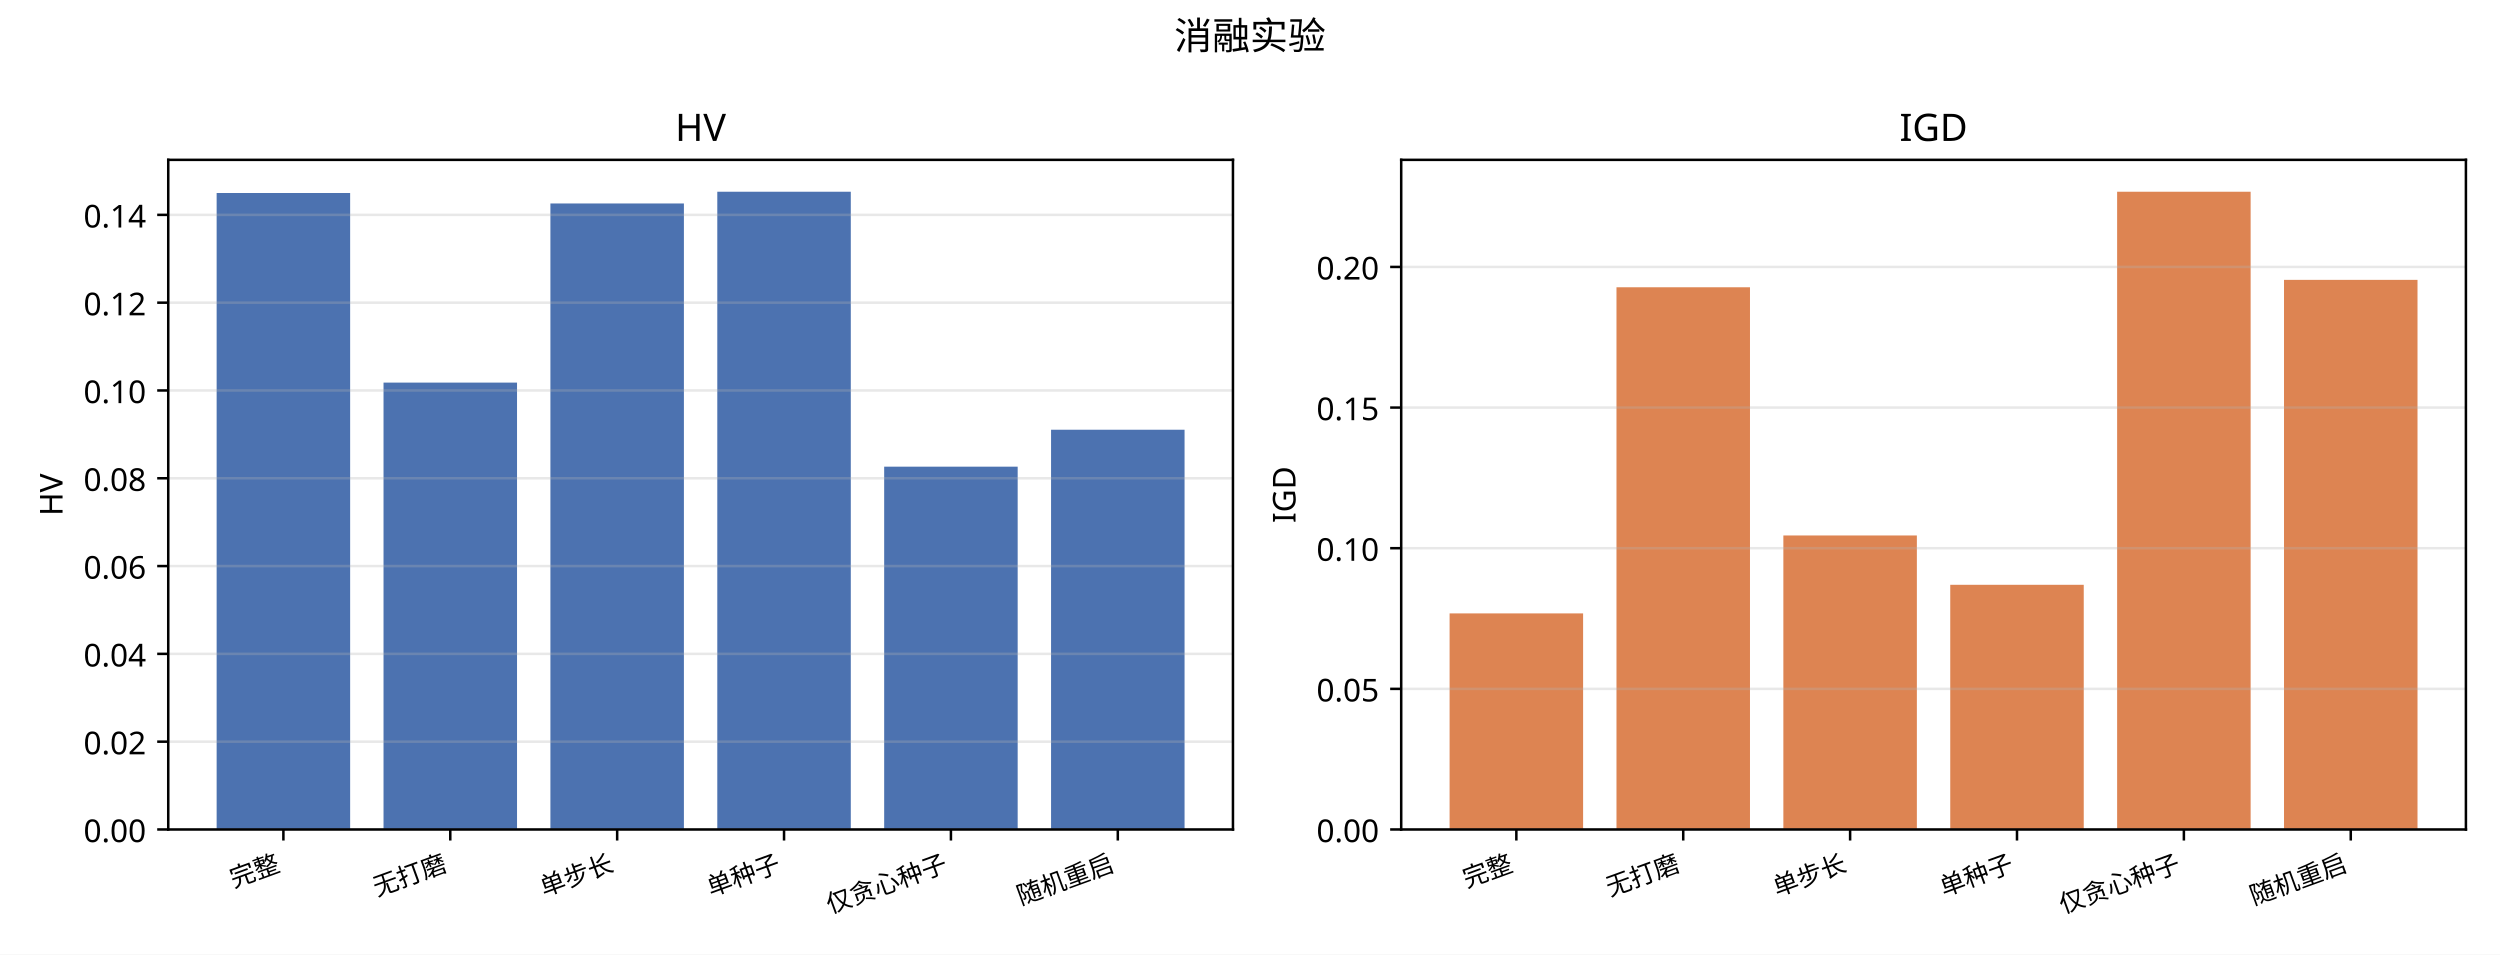
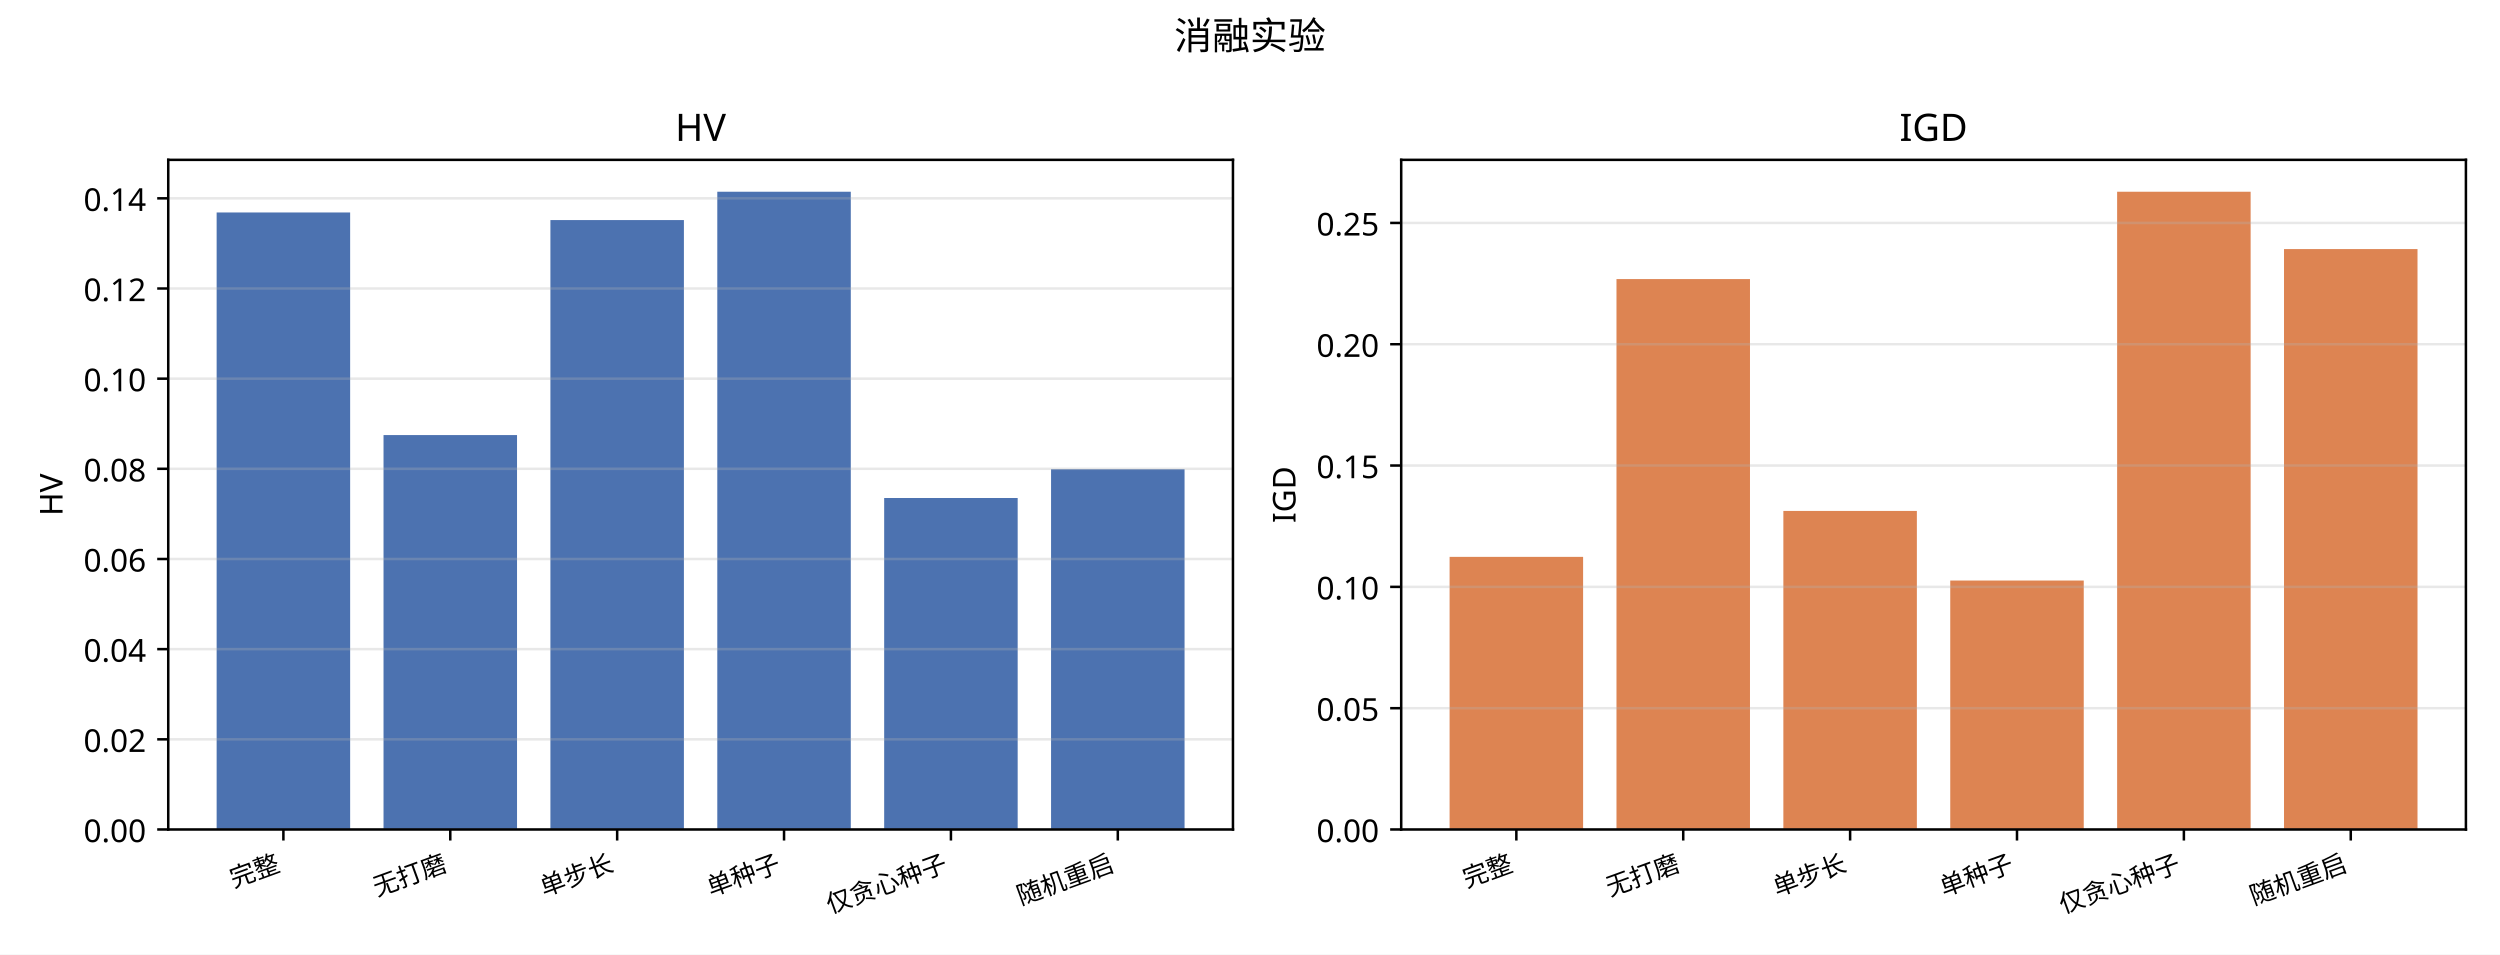
<svg xmlns="http://www.w3.org/2000/svg" xmlns:xlink="http://www.w3.org/1999/xlink" width="792pt" height="302.4pt" viewBox="0 0 792 302.4" version="1.1">
  <defs>
    <style type="text/css">*{stroke-linejoin: round; stroke-linecap: butt}</style>
  </defs>
  <g id="figure_1">
    <g id="patch_1">
      <path d="M 0 302.4  L 792 302.4  L 792 0  L 0 0  z " style="fill: #ffffff" />
    </g>
    <g id="axes_1">
      <g id="patch_2">
        <path d="M 53.3 262.783  L 390.6 262.783  L 390.6 50.64  L 53.3 50.64  z " style="fill: #ffffff" />
      </g>
      <g id="patch_3">
-         <path d="M 68.632 262.783  L 110.926 262.783  L 110.926 61.136  L 68.632 61.136  z " clip-path="url(#p4e8c109cfb)" style="fill: #4c72b0" />
+         <path d="M 68.632 262.783  L 110.926 262.783  L 110.926 67.307  L 68.632 67.307  z " clip-path="url(#p0844b8c1b6)" style="fill: #4c72b0" />
      </g>
      <g id="patch_4">
-         <path d="M 121.5 262.783  L 163.795 262.783  L 163.795 121.21  L 121.5 121.21  z " clip-path="url(#p4e8c109cfb)" style="fill: #4c72b0" />
+         <path d="M 121.5 262.783  L 163.795 262.783  L 163.795 137.822  L 121.5 137.822  z " clip-path="url(#p0844b8c1b6)" style="fill: #4c72b0" />
      </g>
      <g id="patch_5">
-         <path d="M 174.368 262.783  L 216.663 262.783  L 216.663 64.458  L 174.368 64.458  z " clip-path="url(#p4e8c109cfb)" style="fill: #4c72b0" />
+         <path d="M 174.368 262.783  L 216.663 262.783  L 216.663 69.722  L 174.368 69.722  z " clip-path="url(#p0844b8c1b6)" style="fill: #4c72b0" />
      </g>
      <g id="patch_6">
-         <path d="M 227.237 262.783  L 269.532 262.783  L 269.532 60.742  L 227.237 60.742  z " clip-path="url(#p4e8c109cfb)" style="fill: #4c72b0" />
+         <path d="M 227.237 262.783  L 269.532 262.783  L 269.532 60.742  L 227.237 60.742  z " clip-path="url(#p0844b8c1b6)" style="fill: #4c72b0" />
      </g>
      <g id="patch_7">
-         <path d="M 280.105 262.783  L 322.4 262.783  L 322.4 147.846  L 280.105 147.846  z " clip-path="url(#p4e8c109cfb)" style="fill: #4c72b0" />
+         <path d="M 280.105 262.783  L 322.4 262.783  L 322.4 157.776  L 280.105 157.776  z " clip-path="url(#p0844b8c1b6)" style="fill: #4c72b0" />
      </g>
      <g id="patch_8">
-         <path d="M 332.974 262.783  L 375.268 262.783  L 375.268 136.134  L 332.974 136.134  z " clip-path="url(#p4e8c109cfb)" style="fill: #4c72b0" />
+         <path d="M 332.974 262.783  L 375.268 262.783  L 375.268 148.638  L 332.974 148.638  z " clip-path="url(#p0844b8c1b6)" style="fill: #4c72b0" />
      </g>
      <g id="matplotlib.axis_1">
        <g id="xtick_1">
          <g id="line2d_1">
            <defs>
-               <path id="m594e5e1e7c" d="M 0 0  L 0 3.5  " style="stroke: #000000; stroke-width: 0.8" />
+               <path id="m4f98da9473" d="M 0 0  L 0 3.5  " style="stroke: #000000; stroke-width: 0.8" />
            </defs>
            <g>
-               <use xlink:href="#m594e5e1e7c" x="89.779" y="262.783" style="stroke: #000000; stroke-width: 0.8" />
+               <use xlink:href="#m4f98da9473" x="89.779" y="262.783" style="stroke: #000000; stroke-width: 0.8" />
            </g>
          </g>
          <g id="text_1">
            <text style="font-size: 8px; font-family: 'Microsoft YaHei', 'SimHei', 'SimSun', sans-serif" transform="translate(74.06388 281.2648) rotate(-20)">完整</text>
          </g>
        </g>
        <g id="xtick_2">
          <g id="line2d_2">
            <g>
-               <use xlink:href="#m594e5e1e7c" x="142.647" y="262.783" style="stroke: #000000; stroke-width: 0.8" />
+               <use xlink:href="#m4f98da9473" x="142.647" y="262.783" style="stroke: #000000; stroke-width: 0.8" />
            </g>
          </g>
          <g id="text_2">
            <text style="font-size: 8px; font-family: 'Microsoft YaHei', 'SimHei', 'SimSun', sans-serif" transform="translate(119.4147 284.001) rotate(-20)">无打磨</text>
          </g>
        </g>
        <g id="xtick_3">
          <g id="line2d_3">
            <g>
-               <use xlink:href="#m594e5e1e7c" x="195.516" y="262.783" style="stroke: #000000; stroke-width: 0.8" />
+               <use xlink:href="#m4f98da9473" x="195.516" y="262.783" style="stroke: #000000; stroke-width: 0.8" />
            </g>
          </g>
          <g id="text_3">
            <text style="font-size: 8px; font-family: 'Microsoft YaHei', 'SimHei', 'SimSun', sans-serif" transform="translate(172.283 284.001) rotate(-20)">单步长</text>
          </g>
        </g>
        <g id="xtick_4">
          <g id="line2d_4">
            <g>
-               <use xlink:href="#m594e5e1e7c" x="248.384" y="262.783" style="stroke: #000000; stroke-width: 0.8" />
+               <use xlink:href="#m4f98da9473" x="248.384" y="262.783" style="stroke: #000000; stroke-width: 0.8" />
            </g>
          </g>
          <g id="text_4">
            <text style="font-size: 8px; font-family: 'Microsoft YaHei', 'SimHei', 'SimSun', sans-serif" transform="translate(225.1514 284.001) rotate(-20)">单种子</text>
          </g>
        </g>
        <g id="xtick_5">
          <g id="line2d_5">
            <g>
-               <use xlink:href="#m594e5e1e7c" x="301.253" y="262.783" style="stroke: #000000; stroke-width: 0.8" />
+               <use xlink:href="#m4f98da9473" x="301.253" y="262.783" style="stroke: #000000; stroke-width: 0.8" />
            </g>
          </g>
          <g id="text_5">
            <text style="font-size: 8px; font-family: 'Microsoft YaHei', 'SimHei', 'SimSun', sans-serif" transform="translate(262.9846 289.4733) rotate(-20)">仅贪心种子</text>
          </g>
        </g>
        <g id="xtick_6">
          <g id="line2d_6">
            <g>
-               <use xlink:href="#m594e5e1e7c" x="354.121" y="262.783" style="stroke: #000000; stroke-width: 0.8" />
+               <use xlink:href="#m4f98da9473" x="354.121" y="262.783" style="stroke: #000000; stroke-width: 0.8" />
            </g>
          </g>
          <g id="text_6">
            <text style="font-size: 8px; font-family: 'Microsoft YaHei', 'SimHei', 'SimSun', sans-serif" transform="translate(323.3705 286.7371) rotate(-20)">随机重启</text>
          </g>
        </g>
      </g>
      <g id="matplotlib.axis_2">
        <g id="ytick_1">
          <g id="line2d_7">
-             <path d="M 53.3 262.783  L 390.6 262.783  " clip-path="url(#p4e8c109cfb)" style="fill: none; stroke: #b0b0b0; stroke-opacity: 0.3; stroke-width: 0.8; stroke-linecap: square" />
+             <path d="M 53.3 262.783  L 390.6 262.783  " clip-path="url(#p0844b8c1b6)" style="fill: none; stroke: #b0b0b0; stroke-opacity: 0.3; stroke-width: 0.8; stroke-linecap: square" />
          </g>
          <g id="line2d_8">
            <defs>
-               <path id="m2e55babaed" d="M 0 0  L -3.5 0  " style="stroke: #000000; stroke-width: 0.8" />
+               <path id="m9dd3c03530" d="M 0 0  L -3.5 0  " style="stroke: #000000; stroke-width: 0.8" />
            </defs>
            <g>
-               <use xlink:href="#m2e55babaed" x="53.3" y="262.783" style="stroke: #000000; stroke-width: 0.8" />
+               <use xlink:href="#m9dd3c03530" x="53.3" y="262.783" style="stroke: #000000; stroke-width: 0.8" />
            </g>
          </g>
          <g id="text_7">
            <text style="font-size: 10px; font-family: 'Microsoft YaHei', 'SimHei', 'SimSun', sans-serif; text-anchor: end" x="46.3" y="266.78" transform="rotate(-0 46.3 266.78)">0.00</text>
          </g>
        </g>
        <g id="ytick_2">
          <g id="line2d_9">
-             <path d="M 53.3 234.968  L 390.6 234.968  " clip-path="url(#p4e8c109cfb)" style="fill: none; stroke: #b0b0b0; stroke-opacity: 0.3; stroke-width: 0.8; stroke-linecap: square" />
+             <path d="M 53.3 234.218  L 390.6 234.218  " clip-path="url(#p0844b8c1b6)" style="fill: none; stroke: #b0b0b0; stroke-opacity: 0.3; stroke-width: 0.8; stroke-linecap: square" />
          </g>
          <g id="line2d_10">
            <g>
-               <use xlink:href="#m2e55babaed" x="53.3" y="234.968" style="stroke: #000000; stroke-width: 0.8" />
+               <use xlink:href="#m9dd3c03530" x="53.3" y="234.218" style="stroke: #000000; stroke-width: 0.8" />
            </g>
          </g>
          <g id="text_8">
-             <text style="font-size: 10px; font-family: 'Microsoft YaHei', 'SimHei', 'SimSun', sans-serif; text-anchor: end" x="46.3" y="238.965" transform="rotate(-0 46.3 238.9646)">0.02</text>
+             <text style="font-size: 10px; font-family: 'Microsoft YaHei', 'SimHei', 'SimSun', sans-serif; text-anchor: end" x="46.3" y="238.215" transform="rotate(-0 46.3 238.2153)">0.02</text>
          </g>
        </g>
        <g id="ytick_3">
          <g id="line2d_11">
-             <path d="M 53.3 207.152  L 390.6 207.152  " clip-path="url(#p4e8c109cfb)" style="fill: none; stroke: #b0b0b0; stroke-opacity: 0.3; stroke-width: 0.8; stroke-linecap: square" />
+             <path d="M 53.3 205.654  L 390.6 205.654  " clip-path="url(#p0844b8c1b6)" style="fill: none; stroke: #b0b0b0; stroke-opacity: 0.3; stroke-width: 0.8; stroke-linecap: square" />
          </g>
          <g id="line2d_12">
            <g>
-               <use xlink:href="#m2e55babaed" x="53.3" y="207.152" style="stroke: #000000; stroke-width: 0.8" />
+               <use xlink:href="#m9dd3c03530" x="53.3" y="205.654" style="stroke: #000000; stroke-width: 0.8" />
            </g>
          </g>
          <g id="text_9">
-             <text style="font-size: 10px; font-family: 'Microsoft YaHei', 'SimHei', 'SimSun', sans-serif; text-anchor: end" x="46.3" y="211.149" transform="rotate(-0 46.3 211.1492)">0.04</text>
+             <text style="font-size: 10px; font-family: 'Microsoft YaHei', 'SimHei', 'SimSun', sans-serif; text-anchor: end" x="46.3" y="209.651" transform="rotate(-0 46.3 209.6506)">0.04</text>
          </g>
        </g>
        <g id="ytick_4">
          <g id="line2d_13">
-             <path d="M 53.3 179.337  L 390.6 179.337  " clip-path="url(#p4e8c109cfb)" style="fill: none; stroke: #b0b0b0; stroke-opacity: 0.3; stroke-width: 0.8; stroke-linecap: square" />
+             <path d="M 53.3 177.089  L 390.6 177.089  " clip-path="url(#p0844b8c1b6)" style="fill: none; stroke: #b0b0b0; stroke-opacity: 0.3; stroke-width: 0.8; stroke-linecap: square" />
          </g>
          <g id="line2d_14">
            <g>
-               <use xlink:href="#m2e55babaed" x="53.3" y="179.337" style="stroke: #000000; stroke-width: 0.8" />
+               <use xlink:href="#m9dd3c03530" x="53.3" y="177.089" style="stroke: #000000; stroke-width: 0.8" />
            </g>
          </g>
          <g id="text_10">
-             <text style="font-size: 10px; font-family: 'Microsoft YaHei', 'SimHei', 'SimSun', sans-serif; text-anchor: end" x="46.3" y="183.334" transform="rotate(-0 46.3 183.3338)">0.06</text>
+             <text style="font-size: 10px; font-family: 'Microsoft YaHei', 'SimHei', 'SimSun', sans-serif; text-anchor: end" x="46.3" y="181.086" transform="rotate(-0 46.3 181.0859)">0.06</text>
          </g>
        </g>
        <g id="ytick_5">
          <g id="line2d_15">
-             <path d="M 53.3 151.521  L 390.6 151.521  " clip-path="url(#p4e8c109cfb)" style="fill: none; stroke: #b0b0b0; stroke-opacity: 0.3; stroke-width: 0.8; stroke-linecap: square" />
+             <path d="M 53.3 148.524  L 390.6 148.524  " clip-path="url(#p0844b8c1b6)" style="fill: none; stroke: #b0b0b0; stroke-opacity: 0.3; stroke-width: 0.8; stroke-linecap: square" />
          </g>
          <g id="line2d_16">
            <g>
-               <use xlink:href="#m2e55babaed" x="53.3" y="151.521" style="stroke: #000000; stroke-width: 0.8" />
+               <use xlink:href="#m9dd3c03530" x="53.3" y="148.524" style="stroke: #000000; stroke-width: 0.8" />
            </g>
          </g>
          <g id="text_11">
-             <text style="font-size: 10px; font-family: 'Microsoft YaHei', 'SimHei', 'SimSun', sans-serif; text-anchor: end" x="46.3" y="155.518" transform="rotate(-0 46.3 155.5184)">0.08</text>
+             <text style="font-size: 10px; font-family: 'Microsoft YaHei', 'SimHei', 'SimSun', sans-serif; text-anchor: end" x="46.3" y="152.521" transform="rotate(-0 46.3 152.5212)">0.08</text>
          </g>
        </g>
        <g id="ytick_6">
          <g id="line2d_17">
-             <path d="M 53.3 123.706  L 390.6 123.706  " clip-path="url(#p4e8c109cfb)" style="fill: none; stroke: #b0b0b0; stroke-opacity: 0.3; stroke-width: 0.8; stroke-linecap: square" />
+             <path d="M 53.3 119.96  L 390.6 119.96  " clip-path="url(#p0844b8c1b6)" style="fill: none; stroke: #b0b0b0; stroke-opacity: 0.3; stroke-width: 0.8; stroke-linecap: square" />
          </g>
          <g id="line2d_18">
            <g>
-               <use xlink:href="#m2e55babaed" x="53.3" y="123.706" style="stroke: #000000; stroke-width: 0.8" />
+               <use xlink:href="#m9dd3c03530" x="53.3" y="119.96" style="stroke: #000000; stroke-width: 0.8" />
            </g>
          </g>
          <g id="text_12">
-             <text style="font-size: 10px; font-family: 'Microsoft YaHei', 'SimHei', 'SimSun', sans-serif; text-anchor: end" x="46.3" y="127.703" transform="rotate(-0 46.3 127.703)">0.10</text>
+             <text style="font-size: 10px; font-family: 'Microsoft YaHei', 'SimHei', 'SimSun', sans-serif; text-anchor: end" x="46.3" y="123.957" transform="rotate(-0 46.3 123.9566)">0.10</text>
          </g>
        </g>
        <g id="ytick_7">
          <g id="line2d_19">
-             <path d="M 53.3 95.891  L 390.6 95.891  " clip-path="url(#p4e8c109cfb)" style="fill: none; stroke: #b0b0b0; stroke-opacity: 0.3; stroke-width: 0.8; stroke-linecap: square" />
+             <path d="M 53.3 91.395  L 390.6 91.395  " clip-path="url(#p0844b8c1b6)" style="fill: none; stroke: #b0b0b0; stroke-opacity: 0.3; stroke-width: 0.8; stroke-linecap: square" />
          </g>
          <g id="line2d_20">
            <g>
-               <use xlink:href="#m2e55babaed" x="53.3" y="95.891" style="stroke: #000000; stroke-width: 0.8" />
+               <use xlink:href="#m9dd3c03530" x="53.3" y="91.395" style="stroke: #000000; stroke-width: 0.8" />
            </g>
          </g>
          <g id="text_13">
-             <text style="font-size: 10px; font-family: 'Microsoft YaHei', 'SimHei', 'SimSun', sans-serif; text-anchor: end" x="46.3" y="99.888" transform="rotate(-0 46.3 99.88754)">0.12</text>
+             <text style="font-size: 10px; font-family: 'Microsoft YaHei', 'SimHei', 'SimSun', sans-serif; text-anchor: end" x="46.3" y="95.392" transform="rotate(-0 46.3 95.39186)">0.12</text>
          </g>
        </g>
        <g id="ytick_8">
          <g id="line2d_21">
-             <path d="M 53.3 68.075  L 390.6 68.075  " clip-path="url(#p4e8c109cfb)" style="fill: none; stroke: #b0b0b0; stroke-opacity: 0.3; stroke-width: 0.8; stroke-linecap: square" />
+             <path d="M 53.3 62.83  L 390.6 62.83  " clip-path="url(#p0844b8c1b6)" style="fill: none; stroke: #b0b0b0; stroke-opacity: 0.3; stroke-width: 0.8; stroke-linecap: square" />
          </g>
          <g id="line2d_22">
            <g>
-               <use xlink:href="#m2e55babaed" x="53.3" y="68.075" style="stroke: #000000; stroke-width: 0.8" />
+               <use xlink:href="#m9dd3c03530" x="53.3" y="62.83" style="stroke: #000000; stroke-width: 0.8" />
            </g>
          </g>
          <g id="text_14">
-             <text style="font-size: 10px; font-family: 'Microsoft YaHei', 'SimHei', 'SimSun', sans-serif; text-anchor: end" x="46.3" y="72.072" transform="rotate(-0 46.3 72.07212)">0.14</text>
+             <text style="font-size: 10px; font-family: 'Microsoft YaHei', 'SimHei', 'SimSun', sans-serif; text-anchor: end" x="46.3" y="66.827" transform="rotate(-0 46.3 66.82716)">0.14</text>
          </g>
        </g>
        <g id="text_15">
          <text style="font-size: 10px; font-family: 'Microsoft YaHei', 'SimHei', 'SimSun', sans-serif; text-anchor: middle" x="19.814" y="156.712" transform="rotate(-90 19.81406 156.7116)">HV</text>
        </g>
      </g>
      <g id="patch_9">
        <path d="M 53.3 262.783  L 53.3 50.64  " style="fill: none; stroke: #000000; stroke-width: 0.8; stroke-linejoin: miter; stroke-linecap: square" />
      </g>
      <g id="patch_10">
        <path d="M 390.6 262.783  L 390.6 50.64  " style="fill: none; stroke: #000000; stroke-width: 0.8; stroke-linejoin: miter; stroke-linecap: square" />
      </g>
      <g id="patch_11">
        <path d="M 53.3 262.783  L 390.6 262.783  " style="fill: none; stroke: #000000; stroke-width: 0.8; stroke-linejoin: miter; stroke-linecap: square" />
      </g>
      <g id="patch_12">
        <path d="M 53.3 50.64  L 390.6 50.64  " style="fill: none; stroke: #000000; stroke-width: 0.8; stroke-linejoin: miter; stroke-linecap: square" />
      </g>
      <g id="text_16">
        <text style="font-size: 12px; font-family: 'Microsoft YaHei', 'SimHei', 'SimSun', sans-serif; text-anchor: middle" x="221.95" y="44.64" transform="rotate(-0 221.95 44.64)">HV</text>
      </g>
    </g>
    <g id="axes_2">
      <g id="patch_13">
        <path d="M 443.9 262.783  L 781.2 262.783  L 781.2 50.64  L 443.9 50.64  z " style="fill: #ffffff" />
      </g>
      <g id="patch_14">
-         <path d="M 459.232 262.783  L 501.526 262.783  L 501.526 194.332  L 459.232 194.332  z " clip-path="url(#p68b10ce833)" style="fill: #dd8452" />
+         <path d="M 459.232 262.783  L 501.526 262.783  L 501.526 176.406  L 459.232 176.406  z " clip-path="url(#pe61b23abc7)" style="fill: #dd8452" />
      </g>
      <g id="patch_15">
-         <path d="M 512.1 262.783  L 554.395 262.783  L 554.395 91  L 512.1 91  z " clip-path="url(#p68b10ce833)" style="fill: #dd8452" />
+         <path d="M 512.1 262.783  L 554.395 262.783  L 554.395 88.416  L 512.1 88.416  z " clip-path="url(#pe61b23abc7)" style="fill: #dd8452" />
      </g>
      <g id="patch_16">
-         <path d="M 564.968 262.783  L 607.263 262.783  L 607.263 169.628  L 564.968 169.628  z " clip-path="url(#p68b10ce833)" style="fill: #dd8452" />
+         <path d="M 564.968 262.783  L 607.263 262.783  L 607.263 161.863  L 564.968 161.863  z " clip-path="url(#pe61b23abc7)" style="fill: #dd8452" />
      </g>
      <g id="patch_17">
-         <path d="M 617.837 262.783  L 660.132 262.783  L 660.132 185.269  L 617.837 185.269  z " clip-path="url(#p68b10ce833)" style="fill: #dd8452" />
+         <path d="M 617.837 262.783  L 660.132 262.783  L 660.132 183.914  L 617.837 183.914  z " clip-path="url(#pe61b23abc7)" style="fill: #dd8452" />
      </g>
      <g id="patch_18">
-         <path d="M 670.705 262.783  L 713 262.783  L 713 60.742  L 670.705 60.742  z " clip-path="url(#p68b10ce833)" style="fill: #dd8452" />
+         <path d="M 670.705 262.783  L 713 262.783  L 713 60.742  L 670.705 60.742  z " clip-path="url(#pe61b23abc7)" style="fill: #dd8452" />
      </g>
      <g id="patch_19">
-         <path d="M 723.574 262.783  L 765.868 262.783  L 765.868 88.669  L 723.574 88.669  z " clip-path="url(#p68b10ce833)" style="fill: #dd8452" />
+         <path d="M 723.574 262.783  L 765.868 262.783  L 765.868 78.898  L 723.574 78.898  z " clip-path="url(#pe61b23abc7)" style="fill: #dd8452" />
      </g>
      <g id="matplotlib.axis_3">
        <g id="xtick_7">
          <g id="line2d_23">
            <g>
-               <use xlink:href="#m594e5e1e7c" x="480.379" y="262.783" style="stroke: #000000; stroke-width: 0.8" />
+               <use xlink:href="#m4f98da9473" x="480.379" y="262.783" style="stroke: #000000; stroke-width: 0.8" />
            </g>
          </g>
          <g id="text_17">
            <text style="font-size: 8px; font-family: 'Microsoft YaHei', 'SimHei', 'SimSun', sans-serif" transform="translate(464.6639 281.2648) rotate(-20)">完整</text>
          </g>
        </g>
        <g id="xtick_8">
          <g id="line2d_24">
            <g>
-               <use xlink:href="#m594e5e1e7c" x="533.247" y="262.783" style="stroke: #000000; stroke-width: 0.8" />
+               <use xlink:href="#m4f98da9473" x="533.247" y="262.783" style="stroke: #000000; stroke-width: 0.8" />
            </g>
          </g>
          <g id="text_18">
            <text style="font-size: 8px; font-family: 'Microsoft YaHei', 'SimHei', 'SimSun', sans-serif" transform="translate(510.0147 284.001) rotate(-20)">无打磨</text>
          </g>
        </g>
        <g id="xtick_9">
          <g id="line2d_25">
            <g>
-               <use xlink:href="#m594e5e1e7c" x="586.116" y="262.783" style="stroke: #000000; stroke-width: 0.8" />
+               <use xlink:href="#m4f98da9473" x="586.116" y="262.783" style="stroke: #000000; stroke-width: 0.8" />
            </g>
          </g>
          <g id="text_19">
            <text style="font-size: 8px; font-family: 'Microsoft YaHei', 'SimHei', 'SimSun', sans-serif" transform="translate(562.883 284.001) rotate(-20)">单步长</text>
          </g>
        </g>
        <g id="xtick_10">
          <g id="line2d_26">
            <g>
-               <use xlink:href="#m594e5e1e7c" x="638.984" y="262.783" style="stroke: #000000; stroke-width: 0.8" />
+               <use xlink:href="#m4f98da9473" x="638.984" y="262.783" style="stroke: #000000; stroke-width: 0.8" />
            </g>
          </g>
          <g id="text_20">
            <text style="font-size: 8px; font-family: 'Microsoft YaHei', 'SimHei', 'SimSun', sans-serif" transform="translate(615.7514 284.001) rotate(-20)">单种子</text>
          </g>
        </g>
        <g id="xtick_11">
          <g id="line2d_27">
            <g>
-               <use xlink:href="#m594e5e1e7c" x="691.853" y="262.783" style="stroke: #000000; stroke-width: 0.8" />
+               <use xlink:href="#m4f98da9473" x="691.853" y="262.783" style="stroke: #000000; stroke-width: 0.8" />
            </g>
          </g>
          <g id="text_21">
            <text style="font-size: 8px; font-family: 'Microsoft YaHei', 'SimHei', 'SimSun', sans-serif" transform="translate(653.5846 289.4733) rotate(-20)">仅贪心种子</text>
          </g>
        </g>
        <g id="xtick_12">
          <g id="line2d_28">
            <g>
-               <use xlink:href="#m594e5e1e7c" x="744.721" y="262.783" style="stroke: #000000; stroke-width: 0.8" />
+               <use xlink:href="#m4f98da9473" x="744.721" y="262.783" style="stroke: #000000; stroke-width: 0.8" />
            </g>
          </g>
          <g id="text_22">
            <text style="font-size: 8px; font-family: 'Microsoft YaHei', 'SimHei', 'SimSun', sans-serif" transform="translate(713.9705 286.7371) rotate(-20)">随机重启</text>
          </g>
        </g>
      </g>
      <g id="matplotlib.axis_4">
        <g id="ytick_9">
          <g id="line2d_29">
-             <path d="M 443.9 262.783  L 781.2 262.783  " clip-path="url(#p68b10ce833)" style="fill: none; stroke: #b0b0b0; stroke-opacity: 0.3; stroke-width: 0.8; stroke-linecap: square" />
+             <path d="M 443.9 262.783  L 781.2 262.783  " clip-path="url(#pe61b23abc7)" style="fill: none; stroke: #b0b0b0; stroke-opacity: 0.3; stroke-width: 0.8; stroke-linecap: square" />
          </g>
          <g id="line2d_30">
            <g>
-               <use xlink:href="#m2e55babaed" x="443.9" y="262.783" style="stroke: #000000; stroke-width: 0.8" />
+               <use xlink:href="#m9dd3c03530" x="443.9" y="262.783" style="stroke: #000000; stroke-width: 0.8" />
            </g>
          </g>
          <g id="text_23">
            <text style="font-size: 10px; font-family: 'Microsoft YaHei', 'SimHei', 'SimSun', sans-serif; text-anchor: end" x="436.9" y="266.78" transform="rotate(-0 436.9 266.78)">0.00</text>
          </g>
        </g>
        <g id="ytick_10">
          <g id="line2d_31">
-             <path d="M 443.9 218.228  L 781.2 218.228  " clip-path="url(#p68b10ce833)" style="fill: none; stroke: #b0b0b0; stroke-opacity: 0.3; stroke-width: 0.8; stroke-linecap: square" />
+             <path d="M 443.9 224.351  L 781.2 224.351  " clip-path="url(#pe61b23abc7)" style="fill: none; stroke: #b0b0b0; stroke-opacity: 0.3; stroke-width: 0.8; stroke-linecap: square" />
          </g>
          <g id="line2d_32">
            <g>
-               <use xlink:href="#m2e55babaed" x="443.9" y="218.228" style="stroke: #000000; stroke-width: 0.8" />
+               <use xlink:href="#m9dd3c03530" x="443.9" y="224.351" style="stroke: #000000; stroke-width: 0.8" />
            </g>
          </g>
          <g id="text_24">
-             <text style="font-size: 10px; font-family: 'Microsoft YaHei', 'SimHei', 'SimSun', sans-serif; text-anchor: end" x="436.9" y="222.225" transform="rotate(-0 436.9 222.2246)">0.05</text>
+             <text style="font-size: 10px; font-family: 'Microsoft YaHei', 'SimHei', 'SimSun', sans-serif; text-anchor: end" x="436.9" y="228.347" transform="rotate(-0 436.9 228.3474)">0.05</text>
          </g>
        </g>
        <g id="ytick_11">
          <g id="line2d_33">
-             <path d="M 443.9 173.672  L 781.2 173.672  " clip-path="url(#p68b10ce833)" style="fill: none; stroke: #b0b0b0; stroke-opacity: 0.3; stroke-width: 0.8; stroke-linecap: square" />
+             <path d="M 443.9 185.918  L 781.2 185.918  " clip-path="url(#pe61b23abc7)" style="fill: none; stroke: #b0b0b0; stroke-opacity: 0.3; stroke-width: 0.8; stroke-linecap: square" />
          </g>
          <g id="line2d_34">
            <g>
-               <use xlink:href="#m2e55babaed" x="443.9" y="173.672" style="stroke: #000000; stroke-width: 0.8" />
+               <use xlink:href="#m9dd3c03530" x="443.9" y="185.918" style="stroke: #000000; stroke-width: 0.8" />
            </g>
          </g>
          <g id="text_25">
-             <text style="font-size: 10px; font-family: 'Microsoft YaHei', 'SimHei', 'SimSun', sans-serif; text-anchor: end" x="436.9" y="177.669" transform="rotate(-0 436.9 177.6692)">0.10</text>
+             <text style="font-size: 10px; font-family: 'Microsoft YaHei', 'SimHei', 'SimSun', sans-serif; text-anchor: end" x="436.9" y="189.915" transform="rotate(-0 436.9 189.9148)">0.10</text>
          </g>
        </g>
        <g id="ytick_12">
          <g id="line2d_35">
-             <path d="M 443.9 129.117  L 781.2 129.117  " clip-path="url(#p68b10ce833)" style="fill: none; stroke: #b0b0b0; stroke-opacity: 0.3; stroke-width: 0.8; stroke-linecap: square" />
+             <path d="M 443.9 147.485  L 781.2 147.485  " clip-path="url(#pe61b23abc7)" style="fill: none; stroke: #b0b0b0; stroke-opacity: 0.3; stroke-width: 0.8; stroke-linecap: square" />
          </g>
          <g id="line2d_36">
            <g>
-               <use xlink:href="#m2e55babaed" x="443.9" y="129.117" style="stroke: #000000; stroke-width: 0.8" />
+               <use xlink:href="#m9dd3c03530" x="443.9" y="147.485" style="stroke: #000000; stroke-width: 0.8" />
            </g>
          </g>
          <g id="text_26">
-             <text style="font-size: 10px; font-family: 'Microsoft YaHei', 'SimHei', 'SimSun', sans-serif; text-anchor: end" x="436.9" y="133.114" transform="rotate(-0 436.9 133.1137)">0.15</text>
+             <text style="font-size: 10px; font-family: 'Microsoft YaHei', 'SimHei', 'SimSun', sans-serif; text-anchor: end" x="436.9" y="151.482" transform="rotate(-0 436.9 151.4822)">0.15</text>
          </g>
        </g>
        <g id="ytick_13">
          <g id="line2d_37">
-             <path d="M 443.9 84.561  L 781.2 84.561  " clip-path="url(#p68b10ce833)" style="fill: none; stroke: #b0b0b0; stroke-opacity: 0.3; stroke-width: 0.8; stroke-linecap: square" />
+             <path d="M 443.9 109.053  L 781.2 109.053  " clip-path="url(#pe61b23abc7)" style="fill: none; stroke: #b0b0b0; stroke-opacity: 0.3; stroke-width: 0.8; stroke-linecap: square" />
          </g>
          <g id="line2d_38">
            <g>
-               <use xlink:href="#m2e55babaed" x="443.9" y="84.561" style="stroke: #000000; stroke-width: 0.8" />
+               <use xlink:href="#m9dd3c03530" x="443.9" y="109.053" style="stroke: #000000; stroke-width: 0.8" />
            </g>
          </g>
          <g id="text_27">
-             <text style="font-size: 10px; font-family: 'Microsoft YaHei', 'SimHei', 'SimSun', sans-serif; text-anchor: end" x="436.9" y="88.558" transform="rotate(-0 436.9 88.55828)">0.20</text>
-           </g>
-         </g>
-         <g id="text_28">
+             <text style="font-size: 10px; font-family: 'Microsoft YaHei', 'SimHei', 'SimSun', sans-serif; text-anchor: end" x="436.9" y="113.05" transform="rotate(-0 436.9 113.0496)">0.20</text>
+           </g>
+         </g>
+         <g id="ytick_14">
+           <g id="line2d_39">
+             <path d="M 443.9 70.62  L 781.2 70.62  " clip-path="url(#pe61b23abc7)" style="fill: none; stroke: #b0b0b0; stroke-opacity: 0.3; stroke-width: 0.8; stroke-linecap: square" />
+           </g>
+           <g id="line2d_40">
+             <g>
+               <use xlink:href="#m9dd3c03530" x="443.9" y="70.62" style="stroke: #000000; stroke-width: 0.8" />
+             </g>
+           </g>
+           <g id="text_28">
+             <text style="font-size: 10px; font-family: 'Microsoft YaHei', 'SimHei', 'SimSun', sans-serif; text-anchor: end" x="436.9" y="74.617" transform="rotate(-0 436.9 74.61699)">0.25</text>
+           </g>
+         </g>
+         <g id="text_29">
          <text style="font-size: 10px; font-family: 'Microsoft YaHei', 'SimHei', 'SimSun', sans-serif; text-anchor: middle" x="410.414" y="156.712" transform="rotate(-90 410.4141 156.7116)">IGD</text>
        </g>
      </g>
      <g id="patch_20">
        <path d="M 443.9 262.783  L 443.9 50.64  " style="fill: none; stroke: #000000; stroke-width: 0.8; stroke-linejoin: miter; stroke-linecap: square" />
      </g>
      <g id="patch_21">
        <path d="M 781.2 262.783  L 781.2 50.64  " style="fill: none; stroke: #000000; stroke-width: 0.8; stroke-linejoin: miter; stroke-linecap: square" />
      </g>
      <g id="patch_22">
        <path d="M 443.9 262.783  L 781.2 262.783  " style="fill: none; stroke: #000000; stroke-width: 0.8; stroke-linejoin: miter; stroke-linecap: square" />
      </g>
      <g id="patch_23">
        <path d="M 443.9 50.64  L 781.2 50.64  " style="fill: none; stroke: #000000; stroke-width: 0.8; stroke-linejoin: miter; stroke-linecap: square" />
      </g>
-       <g id="text_29">
+       <g id="text_30">
        <text style="font-size: 12px; font-family: 'Microsoft YaHei', 'SimHei', 'SimSun', sans-serif; text-anchor: middle" x="612.55" y="44.64" transform="rotate(-0 612.55 44.64)">IGD</text>
      </g>
    </g>
-     <g id="text_30">
+     <g id="text_31">
      <text style="font-size: 12px; font-family: 'Microsoft YaHei', 'SimHei', 'SimSun', sans-serif; text-anchor: middle" x="396" y="15.64" transform="rotate(-0 396 15.6405)">消融实验</text>
    </g>
  </g>
  <defs>
-     <clipPath id="p4e8c109cfb">
+     <clipPath id="p0844b8c1b6">
      <rect x="53.3" y="50.64" width="337.3" height="212.143" />
    </clipPath>
-     <clipPath id="p68b10ce833">
+     <clipPath id="pe61b23abc7">
      <rect x="443.9" y="50.64" width="337.3" height="212.143" />
    </clipPath>
  </defs>
</svg>
